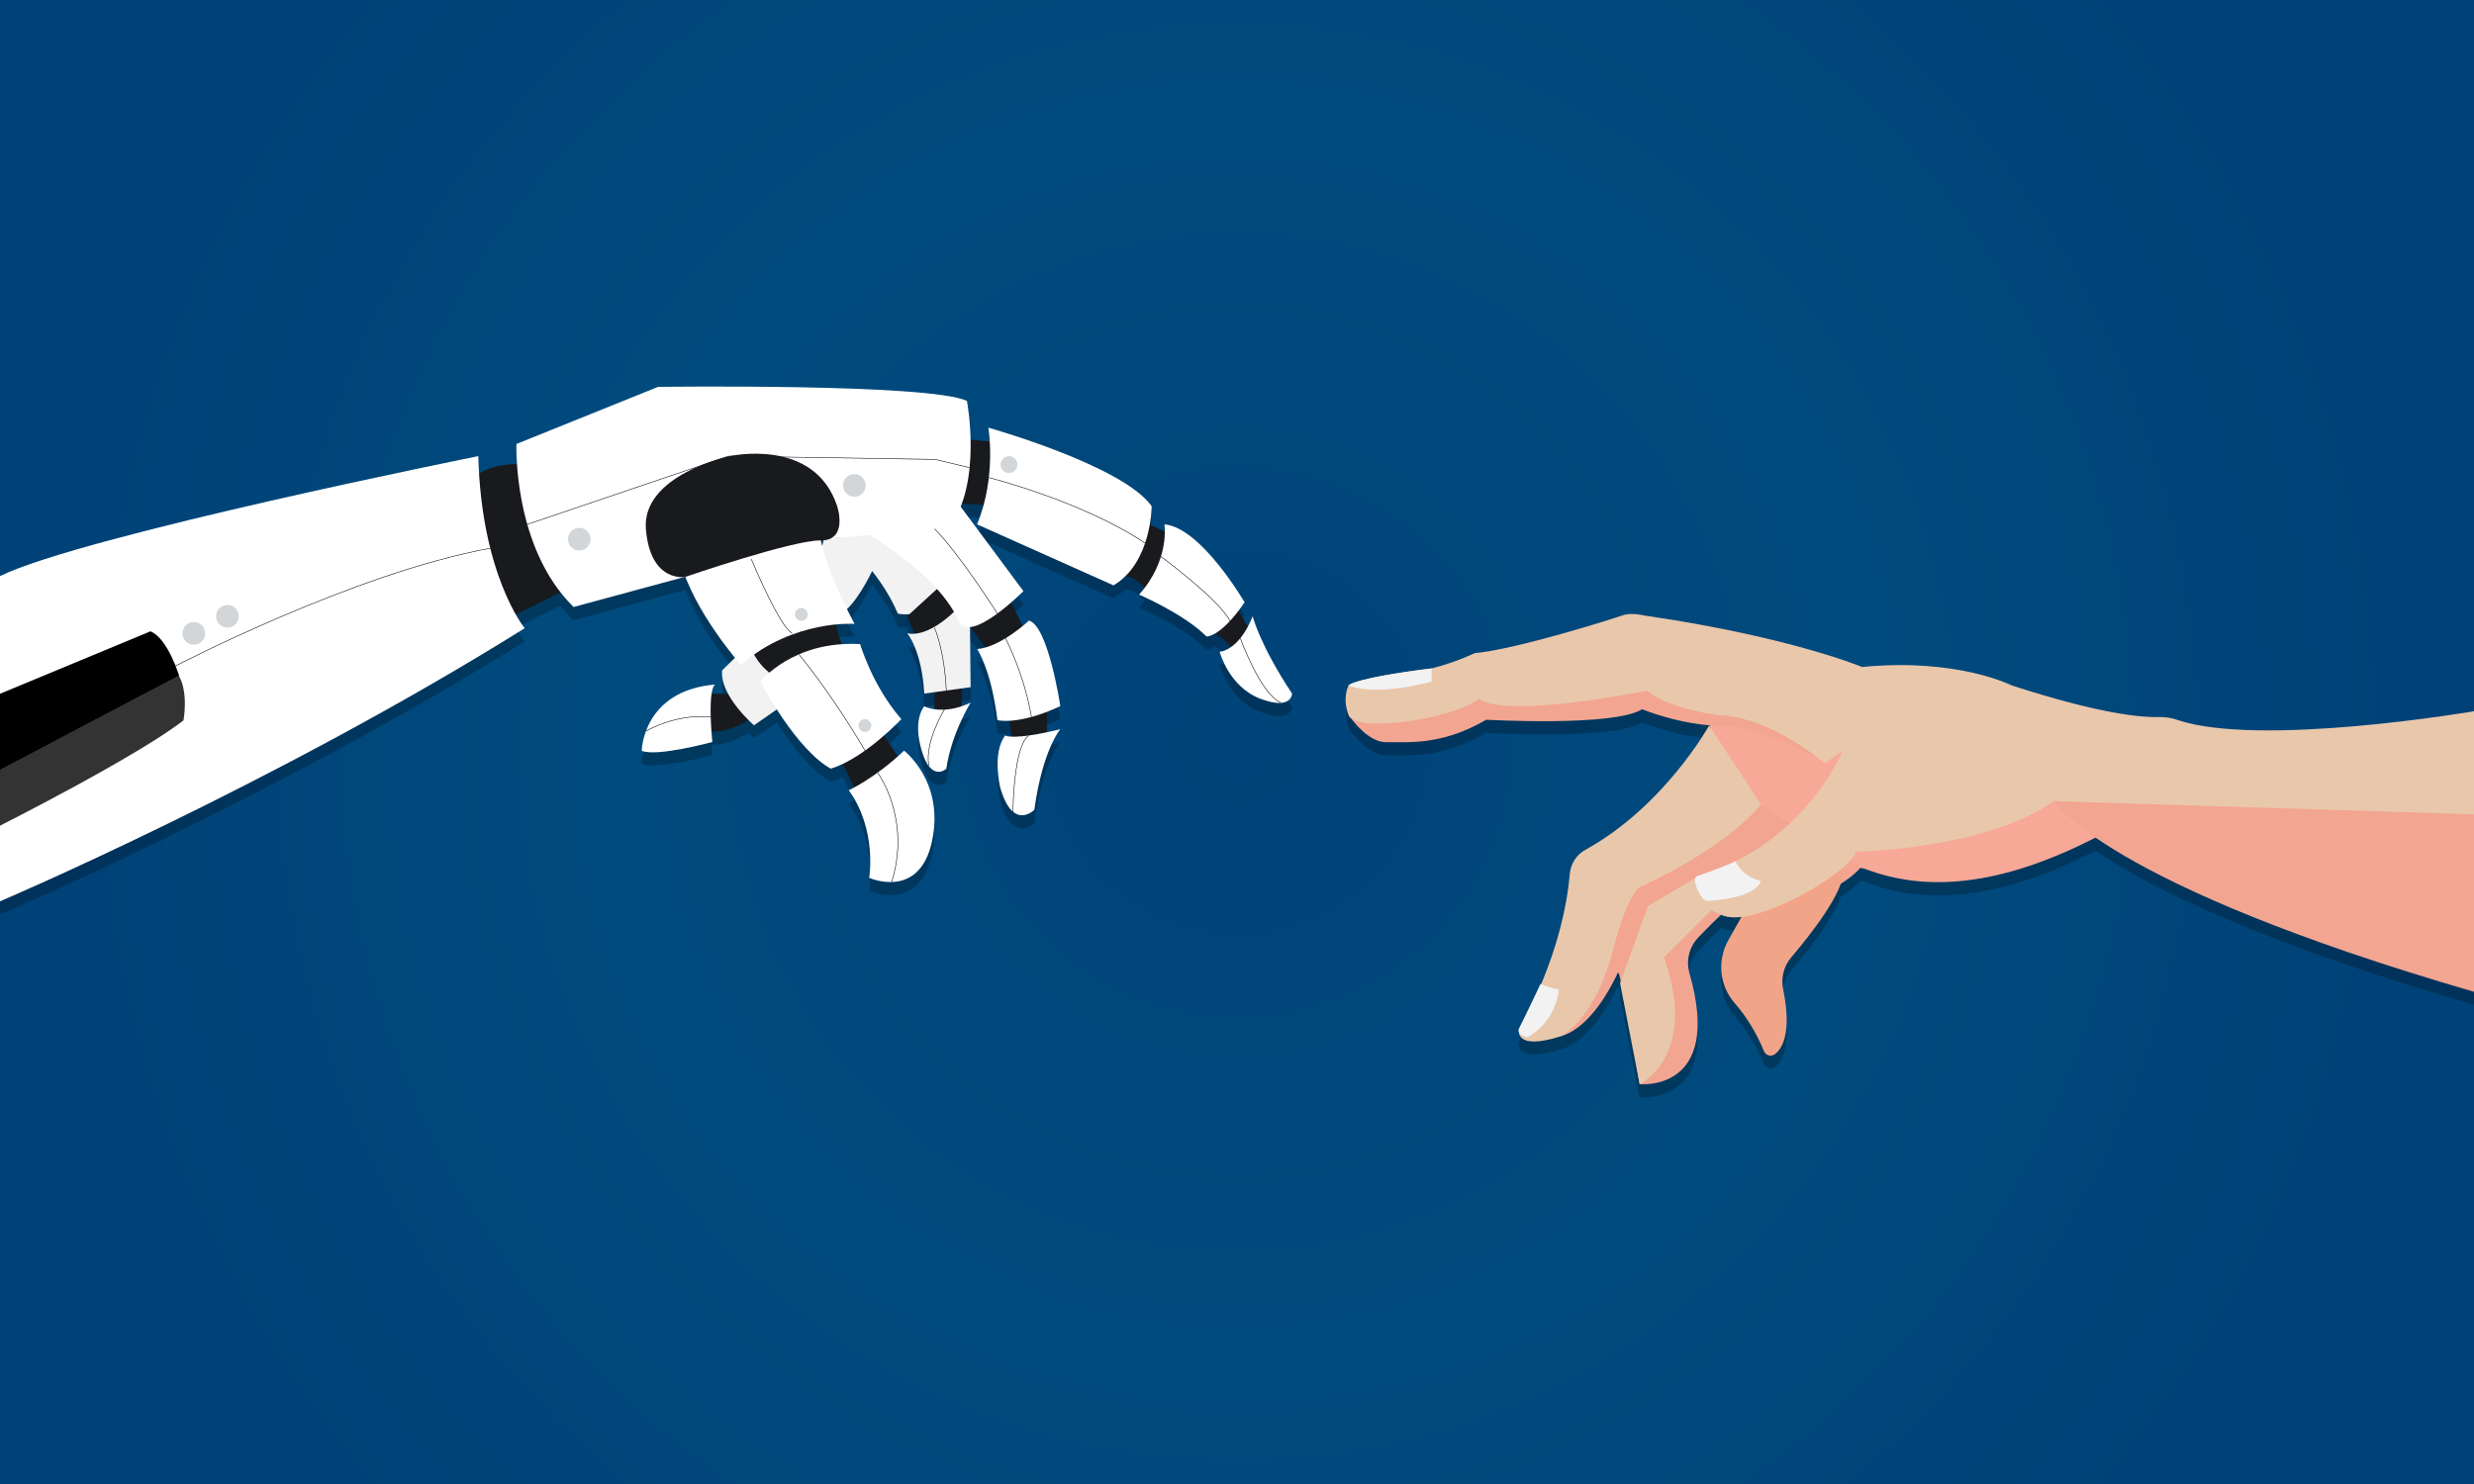
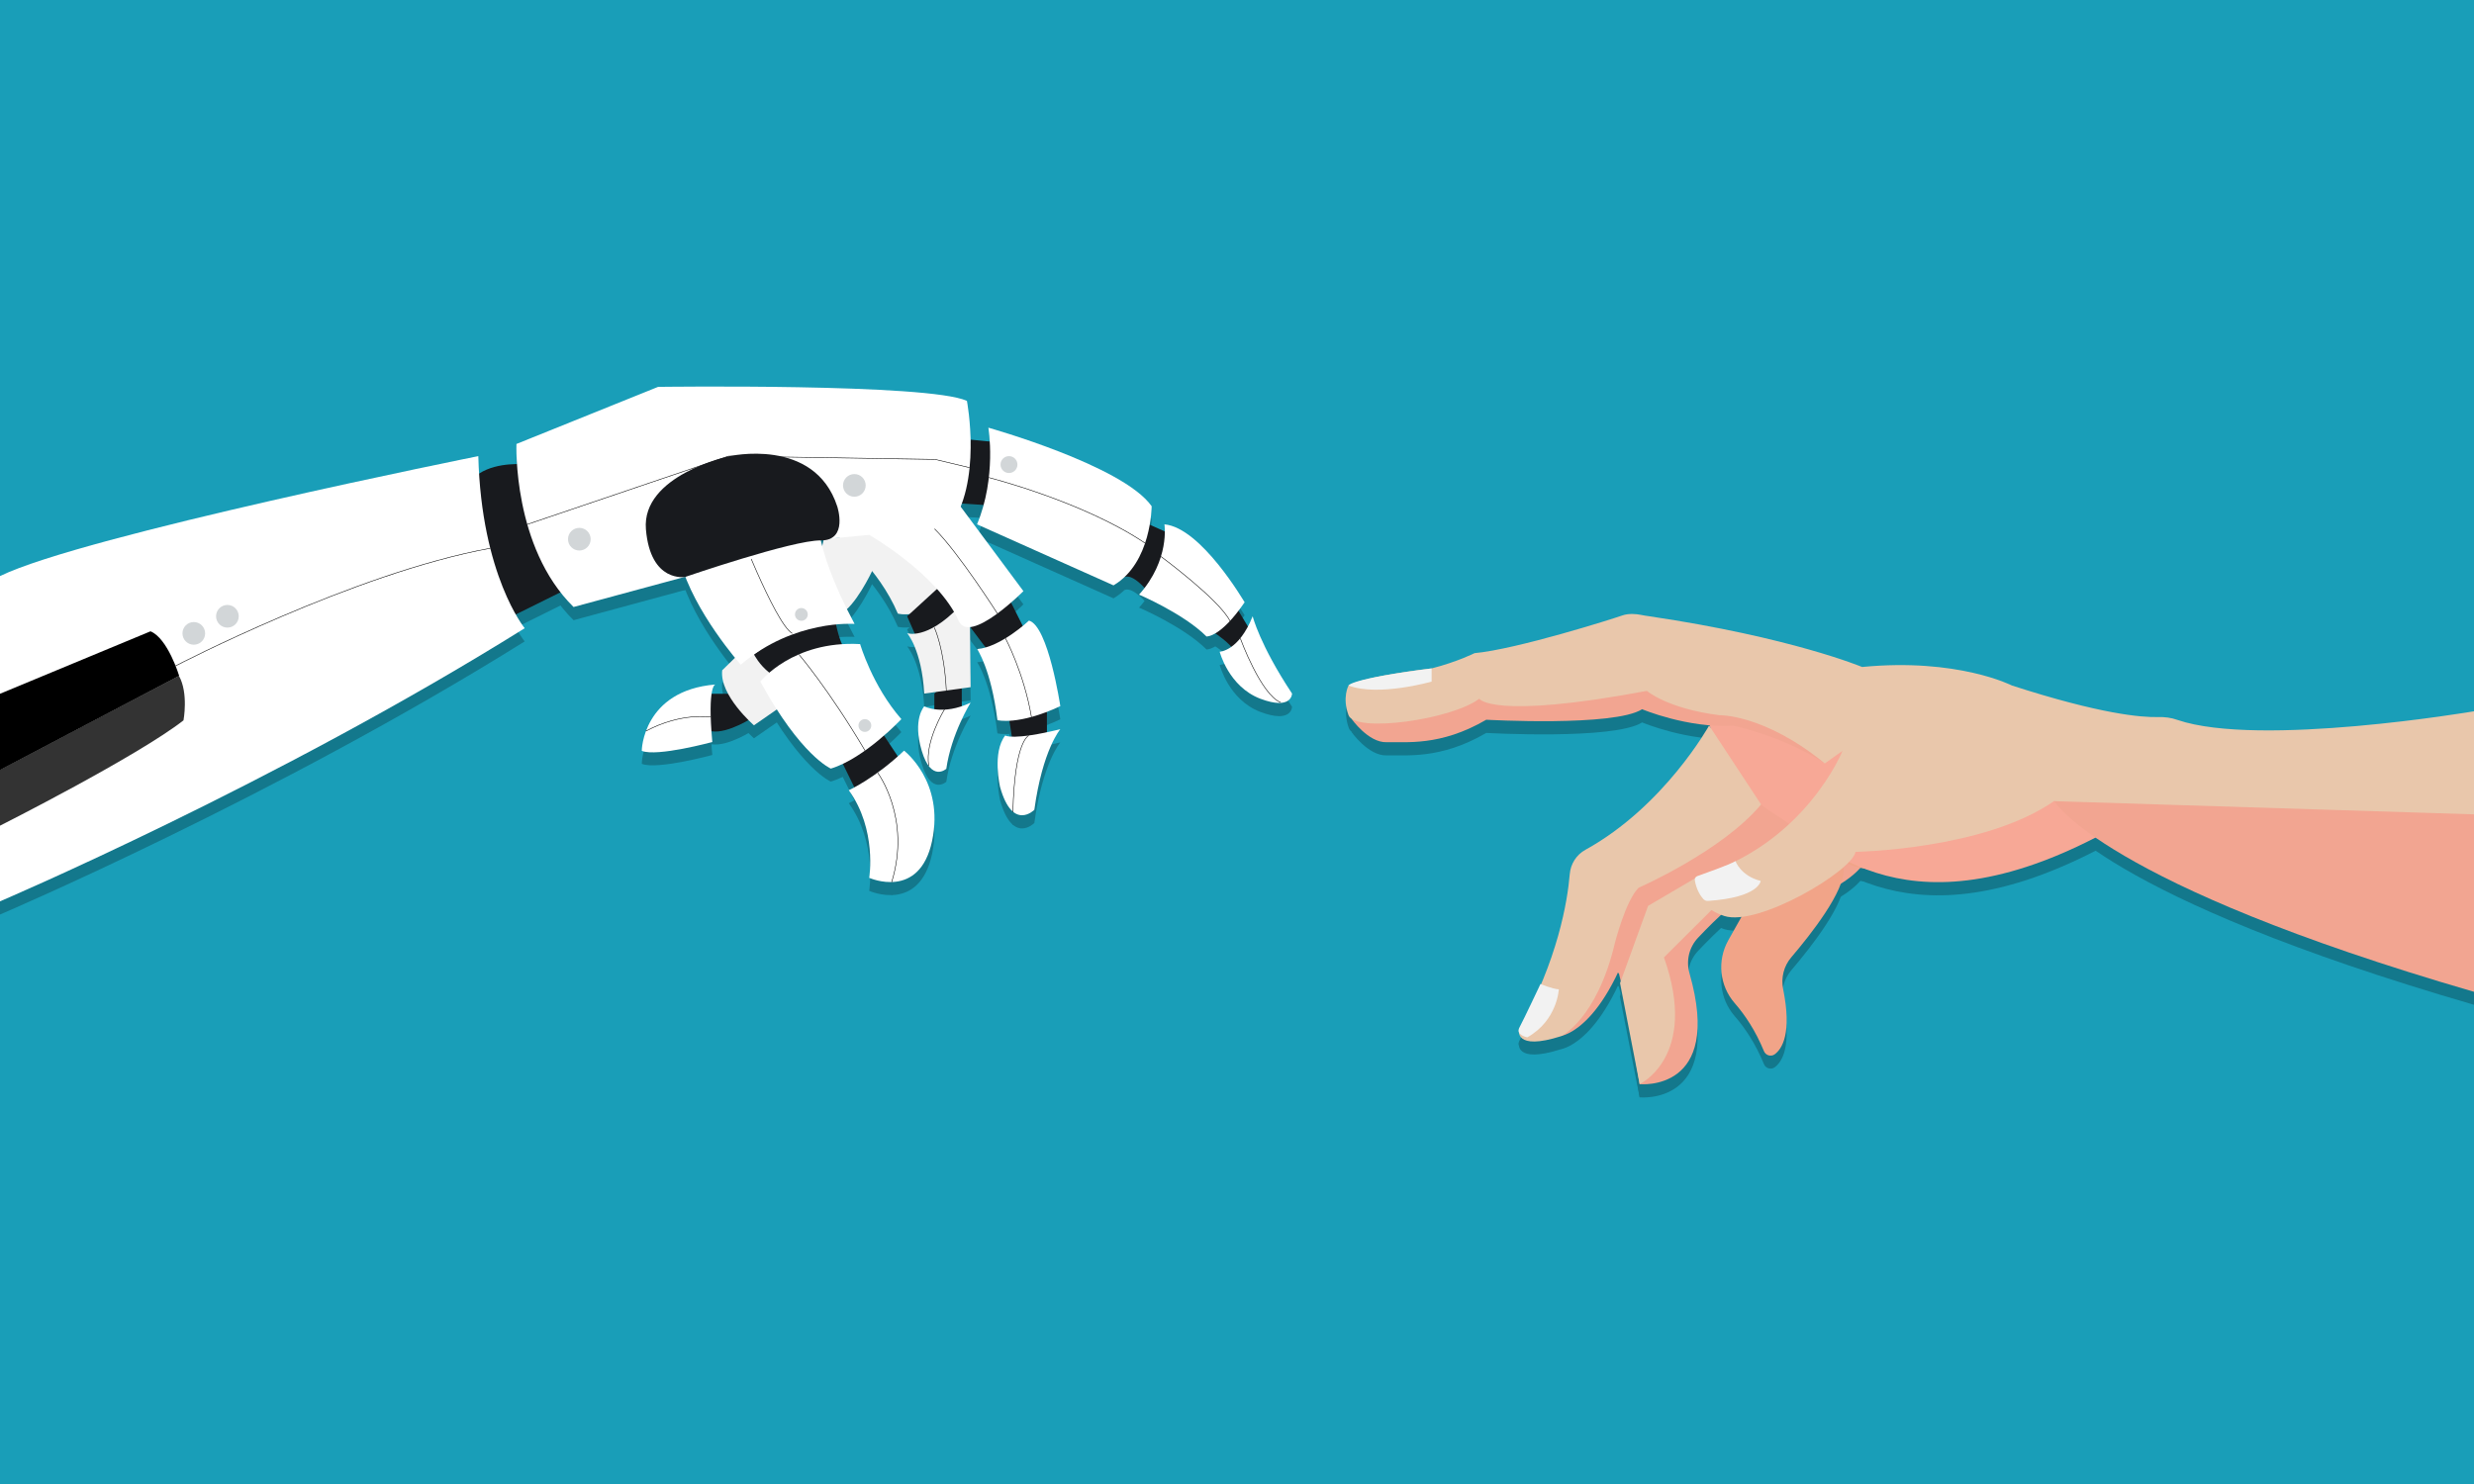
<svg xmlns="http://www.w3.org/2000/svg" version="1.1" id="Слой_1" x="0px" y="0px" viewBox="0 0 1200 720" style="enable-background:new 0 0 1200 720;" xml:space="preserve">
  <style type="text/css">
- 	.st0{fill:url(#SVGID_1_);}
+ 	.st0{fill:#199EB8;}
	.st1{opacity:0.24;}
	.st2{stroke:#000000;stroke-width:0.25;stroke-miterlimit:10;}
	.st3{fill:#F2A591;}
	.st4{fill:#F1A488;}
	.st5{fill:#F7A896;}
	.st6{fill:#E9C7AB;}
	.st7{fill:#F2F2F2;}
	.st8{fill:#181A1E;}
	.st9{fill:#FFFFFF;}
	.st10{fill:none;stroke:#000000;stroke-width:0.25;stroke-miterlimit:10;}
	.st11{fill:#D2D6D8;}
	.st12{fill:#333333;}
</style>
  <g>
-     <radialGradient id="SVGID_1_" cx="600" cy="360" r="566.004" gradientUnits="userSpaceOnUse">
-       <stop offset="0" style="stop-color:#004378" />
-       <stop offset="0.538" style="stop-color:#004B7D" />
-       <stop offset="1" style="stop-color:#004277" />
-     </radialGradient>
    <rect class="st0" width="1200" height="720" />
    <g>
      <g class="st1">
        <g>
-           <path d="M854,449.1c0,0,45.3-8.3,52.7-28.8c0,0,66.3,4.5,89.7-25.3c23.4-29.8-116.2,17.3-116.2,17.3l-11.2,26.3L854,449.1z" />
+           <path d="M854,449.1c0,0,45.3-8.3,52.7-28.8c0,0,66.3,4.5,89.7-25.3s-116.2,17.3-116.2,17.3L869,438.6L854,449.1z" />
          <path d="M996.4,395c0,0-1.3,23.7-23.7,26.9c0,0-25.9,10.2-64,6.4c-38.1-3.8,11.2-24,11.2-24L996.4,395z" />
          <path d="M757.2,509c0,0,23.3-3,39.1-63.7c0,0,12.4-6.4,52.6-40.1L830.3,369l-65.4,87.8L757.2,509z" />
          <path d="M785.3,478.9c0,0,3.3,12.2,10,53.5c0,0,40.7,4.2,24.2-53.7c-1.8-6.2-0.2-12.8,4.2-17.4c8.1-8.6,22.2-22.4,38.3-32.1      l8.1-23.2l-33.9-44.6l-71.3,91.9L785.3,478.9z" />
          <path d="M829,356.4c0,0,3.3,27.3,32.4,45.4c23.5,14.6,64.2,61.9,164.3,6s-186.9-62.4-186.9-62.4L829,356.4z" />
          <path d="M795.3,532.4c0,0,28.8-13.4,11.8-61.5l25.1-25l-9.3-13.8l-23.5,13.8l-13.7,37.5L795.3,532.4z" />
          <path d="M849.6,442.4l-11.3,20.1c-5.5,9.8-4.3,22,3.1,30.5c4.9,5.6,10.1,13.3,14.2,23.3c0.8,2,3.3,2.8,5.1,1.6      c3.8-2.7,8.5-10.4,4.2-31.7c-1.1-5.5,0.3-11.2,4-15.5c9.3-10.9,26-32.1,25.3-42.7C893.2,413.4,849.6,442.4,849.6,442.4z" />
          <path d="M655.5,355.1c0,0,8.2,11.7,17.1,11.4c9-0.3,25.9,2.2,48.3-10.9c0,0,62.1,3.5,75.6-5.1c0,0,22.1,9.3,44.2,8      c0,0,24.7,5.1,44.2,18.2l-33.3-51.6l-177.4,23.1L655.5,355.1z" />
          <path d="M829,358.3c0,0-21.7,39.2-60,60.3c-4.4,2.4-7.2,6.9-7.6,11.8c-1.1,13.3-5.8,41.6-24.6,75.4c0,0-2.6,10.6,20.5,3.2      c0,0,17.2-8.3,25.9-44.8c0,0,5.2-20.8,11.6-27.2c0,0,40.5-17.7,59.4-40.4L829,358.3z" />
          <path d="M747.2,483.8c0,0,5.6,2.4,8.9,2.6c0,0-0.7,15.1-15.3,23.3c0,0-5.8-1.1-3.8-4.8S747.2,483.8,747.2,483.8z" />
-           <path d="M1200,459.7c-123.3-6.1-203.6-64.7-203.6-64.7c-33.9,23.7-96.4,24.7-96.4,24.7c-1.3,9-47.1,36.5-63.7,31.1      c-13.3-4.4-14.6-13.8-14.5-17.5c0-0.8,0.6-1.6,1.4-1.8c52.2-15.1,70.5-60.8,70.5-60.8l-8.6,6.1c-29.1-24-50.9-23.4-50.9-23.4      c-25.3-3.2-35.2-11.8-35.2-11.8c-75.2,14.1-81.3,3.8-81.3,3.8c-13.4,10.2-60.2,16.7-63.4,8c-3.2-8.6,0-14.4,0-14.4      c8.6-4.8,40.3-8.3,40.3-8.3c12.5-3.2,20.8-7.4,20.8-7.4c20.5-1.9,67.2-16.7,71.7-18.3c3.1-1.1,6.9-0.7,8.9-0.3      c1.4,0.3,2.8,0.5,4.2,0.7c68.9,10.2,103.2,24.6,103.2,24.6c46.4-4.5,72.7,9,72.7,9c43,13.9,62.8,15.5,70.8,15.3      c3.2-0.1,6.5,0.3,9.5,1.4c39.7,13.5,143.8-4.2,143.8-4.2V459.7z" />
+           <path d="M1200,459.7c-123.3-6.1-203.6-64.7-203.6-64.7c-33.9,23.7-96.4,24.7-96.4,24.7c-1.3,9-47.1,36.5-63.7,31.1      c-13.3-4.4-14.6-13.8-14.5-17.5c0-0.8,0.6-1.6,1.4-1.8c52.2-15.1,70.5-60.8,70.5-60.8l-8.6,6.1c-29.1-24-50.9-23.4-50.9-23.4      c-25.3-3.2-35.2-11.8-35.2-11.8c-75.2,14.1-81.3,3.8-81.3,3.8c-13.4,10.2-60.2,16.7-63.4,8c-3.2-8.6,0-14.4,0-14.4      c8.6-4.8,40.3-8.3,40.3-8.3c12.5-3.2,20.8-7.4,20.8-7.4c20.5-1.9,67.2-16.7,71.7-18.3c3.1-1.1,6.9-0.7,8.9-0.3      c1.4,0.3,2.8,0.5,4.2,0.7c68.9,10.2,103.2,24.6,103.2,24.6c46.4-4.5,72.7,9,72.7,9c43,13.9,62.8,15.5,70.8,15.3      c3.2-0.1,6.5,0.3,9.5,1.4c39.7,13.5,143.8-4.2,143.8-4.2v108.2H1200z" />
          <path d="M1200,487.5C1019.4,435,996.4,395,996.4,395l203.6,6.4V487.5z" />
          <path d="M694.4,330.6v6.4c0,0-25.9,7.4-40.3,1.9C654.1,339,654.4,335.8,694.4,330.6z" />
          <path d="M841.8,424.2c0,0,2.4,7.1,12.2,9.6c0,0-0.6,8-25.5,9.7c-0.9,0.1-1.7-0.3-2.3-0.9c-1.3-1.4-3.3-4.4-4.1-8.9      c-0.2-1,0.4-2,1.4-2.3C827.8,429.8,839.3,425.7,841.8,424.2z" />
        </g>
        <g>
          <path d="M250.2,304.5l23.2-11.5l-18.8-61.3c0,0-13.1-1.4-22.1,4.4c-9,5.8-12.4,47.7-12.4,47.7L250.2,304.5z" />
          <polygon points="470.8,219.7 489.6,221.5 485.6,251.9 466.5,250.7     " />
          <path d="M545.5,286.3c0,0,2.9-2.2,10,5.6s18.9-23.6,18.9-23.6s-20-8.8-25.3-11.3C543.8,254.5,545.5,286.3,545.5,286.3z" />
-           <path d="M589.5,313.6c0,0,7.4,4.9,9.2,8.6c1.8,3.7,8.6-8.6,8.6-8.6l-8.9-14.8l-11.1,12.1L589.5,313.6z" />
+           <path d="M589.5,313.6c0,0,7.4,4.9,9.2,8.6s8.6-8.6,8.6-8.6l-8.9-14.8l-11.1,12.1L589.5,313.6z" />
          <polygon points="489.6,356.2 491.5,368.3 507.8,361.6 507.8,341.1     " />
          <polygon points="470.8,310.9 478.1,320.5 494.1,320.5 496.4,310.6 485,287.9     " />
-           <path d="M407.2,267.3c0,0,18.8,14.5,28.3,36.8c0,0,10.4,3.1,26.4-8.6c16-11.7-33-48.1-33-48.1L407.2,267.3z" />
+           <path d="M407.2,267.3c0,0,18.8,14.5,28.3,36.8c0,0,10.4,3.1,26.4-8.6s-33-48.1-33-48.1L407.2,267.3z" />
          <polygon points="440,305.4 444.3,315.2 468.5,307.6 459,287.9     " />
          <polygon points="453.2,342.9 453.2,354.3 466.5,349.4 466.5,328.8     " />
          <path d="M344.7,342.9H356l9.8,11.1c0,0-12.5,8.4-20.7,7.1S344.7,342.9,344.7,342.9z" />
          <path d="M423,283.4c0,0-8.3,17.7-15.8,21c-7.6,3.3-30.4,46.1-30.4,46.1l-11.1,7.7c0,0-16.8-14.5-15.4-26.7l44.7-43.7l4.6-20      l22-2.1L423,283.4z" />
          <path d="M448.3,349c0,0,8.9,4.7,22.5-1.8c0,0-9.4,15.1-11.8,32.1c0,0-7.3,6.7-11.9-8.7C442.5,355.2,448.3,349,448.3,349z" />
          <path class="st2" d="M458.1,350.6c0,0-9.7,15.8-7.6,27.3" />
          <path d="M465.1,300.9c-15.6,16.2-25.1,12.7-25.1,12.7s7.1,8,8.3,29.3l22.5-3.1l-0.5-46.7L465.1,300.9z" />
          <path class="st2" d="M453.2,310.9c0,0,4.8,10,5.8,30.5" />
          <path d="M514.3,360.2c0,0-8.6,9.9-12.6,39.1c0,0-10.5,10.7-16.6-11c0,0-4-16.8,2.5-25.1C487.5,363.2,491.2,365.7,514.3,360.2z" />
          <path class="st2" d="M499,363.2c0,0-6.9,2.3-7.7,37.1" />
          <path d="M483.8,355.8c0,0,10.2,2.7,30.5-6.8c0,0-5.8-38.9-15.2-41.5c0,0-13.7,12.9-25.1,13.8      C473.9,321.3,480.7,330.8,483.8,355.8z" />
          <path class="st2" d="M487.7,316.1c0,0,9,16.9,12.6,38.2" />
          <path d="M465,307.6c5.3,11.9,31.4-14.4,31.4-14.4l-36.4-49l-38.4,21.7C421.6,265.9,454.8,284.8,465,307.6z" />
          <path class="st2" d="M483.8,304c0,0-18.9-29.7-30.6-41.2" />
          <path d="M365.7,323.8c0,0,2.6,5.1,7.5,8.9c4.9,3.7,38.5-10.1,38.5-10.1s-3.1,0.8-6.2-13.3C402.4,295.1,365.7,323.8,365.7,323.8z      " />
          <path d="M330,278.8c0,0,18.5-33.9,66.9-25.6c0,0-4,15.4,17.6,55.8c0,0-29.3-2.3-55.2,19.8C359.3,328.8,336.5,303.2,330,278.8z" />
          <path class="st2" d="M356,257c0,0,19.9,52,28.3,56.6" />
          <polygon points="408.8,377 414.4,388.3 437.2,385.7 435.5,373.3 428.8,363.2 411.7,360.2     " />
          <circle cx="388.7" cy="304.4" r="3.1" />
          <path d="M411.7,389.7c0,0,12.6-5.7,26.8-19.2c0,0,19.7,14.9,13.6,43.8c-6.2,29-30.5,17.9-30.5,17.9S425.5,408.8,411.7,389.7z" />
          <path class="st2" d="M425.7,381.2c0,0,16.4,21.9,6.8,53.1" />
          <path d="M368.8,337c0,0,15.7-20,48.4-18.2c0,0,5.9,20.3,20,36.4c0,0-17.9,19.1-34.2,24C403,379.3,388.5,373.1,368.8,337z" />
          <path class="st2" d="M387.5,323.8c0,0,14.4,16.8,32.1,46.7" />
          <circle cx="419.5" cy="358.3" r="3.1" />
          <path d="M278.2,300.9c-29.6-29.1-27.7-79.1-27.7-79.1l68.7-27.7c0,0,131.3-1.8,149.8,6.8c0,0,7.7,40.1-8.6,61.3l-60.7,5.8      L278.2,300.9z" />
          <polyline class="st2" points="255.8,260.7 353.4,227.7 453.6,229.2 470.3,233.2     " />
-           <path d="M332.4,286.2c0,0-16.9,3.1-19.1-23.1c-2.2-26.2,40.1-35.4,40.1-35.4s41.6-9.7,52.7,24.3c0,0,5.5,16.6-8,16.5      C384.5,268.3,332.4,286.2,332.4,286.2z" />
+           <path d="M332.4,286.2c0,0-16.9,3.1-19.1-23.1s40.1-35.4,40.1-35.4S395,218,406.1,252c0,0,5.5,16.6-8,16.5      C384.5,268.3,332.4,286.2,332.4,286.2z" />
          <circle cx="414.4" cy="241.9" r="5.5" />
          <circle cx="281" cy="268" r="5.5" />
          <path d="M347,338.4c0,0-4,0.2-1.5,27.9c0,0-26.8,7.3-34.2,4.3C311.2,370.6,311.8,341.4,347,338.4z" />
          <path class="st2" d="M344.7,354.3c0,0-14.2-2.4-31.4,6.8" />
          <path d="M0,443.7c0,0,133.1-56.7,254.5-132.5c0,0-21-25.6-22.5-83.5c0,0-191.7,38.5-232,58.2V443.7z" />
          <path d="M0,407c0,0,66.6-33.6,89-51.1c0,0,2.5-13.2-2.2-21.6L0,379.9V407z" />
          <path d="M86.9,334.3c0,0-5.5-18.2-13.9-21.6L0,342.9v37L86.9,334.3z" />
          <path class="st2" d="M85.1,329.4c0,0,86.4-45,152.7-57.1" />
          <circle cx="110.3" cy="305.4" r="5.5" />
          <circle cx="94" cy="313.6" r="5.5" />
          <path d="M607.6,305.4c0,0,3.4,13.8,19.1,37.5c0,0,0,8.3-15.4,2.5c-15.4-5.9-19.7-22.8-19.7-22.8S600.8,322.4,607.6,305.4z" />
          <path class="st2" d="M601.6,316.1c0,0,10,27.4,19.6,31.1" />
          <path d="M473.9,260.7c9.6-23,5.5-46.9,5.5-46.9s65.3,18.3,79.2,38.1c0,0,0,27.5-18.5,38.4L473.9,260.7z" />
          <path class="st2" d="M479.6,238c0,0,45.6,11.5,75.8,31.8" />
          <path d="M564.8,260.7c0,0,2.8,17.2-12.3,34.1c0,0,21.6,9.2,32.7,20.3c0,0,6.8,0.6,18.5-16.6      C603.6,298.5,582.7,262.3,564.8,260.7z" />
          <path class="st2" d="M563.1,276.3c0,0,28.3,20.9,33.5,31.3" />
          <circle cx="489.4" cy="231.7" r="4.1" />
        </g>
      </g>
      <g>
        <g>
-           <path class="st3" d="M854,442.8c0,0,45.3-8.3,52.7-28.8c0,0,66.3,4.5,89.7-25.3c23.4-29.8-116.2,17.3-116.2,17.3l-11.2,26.3      L854,442.8z" />
+           <path class="st3" d="M854,442.8c0,0,45.3-8.3,52.7-28.8c0,0,66.3,4.5,89.7-25.3S880.2,406,880.2,406L869,432.3L854,442.8z" />
          <path class="st4" d="M996.4,388.7c0,0-1.3,23.7-23.7,26.9c0,0-25.9,10.2-64,6.4c-38.1-3.8,11.2-24,11.2-24L996.4,388.7z" />
          <path class="st3" d="M757.2,502.6c0,0,23.3-3,39.1-63.7c0,0,12.4-6.4,52.6-40.1l-18.6-36.2l-65.4,87.8L757.2,502.6z" />
          <path class="st3" d="M785.3,472.5c0,0,3.3,12.2,10,53.5c0,0,40.7,4.2,24.2-53.7c-1.8-6.2-0.2-12.8,4.2-17.4      c8.1-8.6,22.2-22.4,38.3-32.1l8.1-23.2L836.2,355l-71.3,91.9L785.3,472.5z" />
          <path class="st5" d="M829,350c0,0,3.3,27.3,32.4,45.4c23.5,14.6,64.2,61.9,164.3,6S838.8,339,838.8,339L829,350z" />
          <path class="st6" d="M795.3,526c0,0,28.8-13.4,11.8-61.5l25.1-25l-9.3-13.8l-23.5,13.8L785.8,477L795.3,526z" />
          <path class="st4" d="M849.6,436.1l-11.3,20.1c-5.5,9.8-4.3,22,3.1,30.5c4.9,5.6,10.1,13.3,14.2,23.3c0.8,2,3.3,2.8,5.1,1.6      c3.8-2.7,8.5-10.4,4.2-31.7c-1.1-5.5,0.3-11.2,4-15.5c9.3-10.9,26-32.1,25.3-42.7C893.2,407,849.6,436.1,849.6,436.1z" />
          <path class="st3" d="M655.5,348.7c0,0,8.2,11.7,17.1,11.4c9-0.3,25.9,2.2,48.3-10.9c0,0,62.1,3.5,75.6-5.1c0,0,22.1,9.3,44.2,8      c0,0,24.7,5.1,44.2,18.2l-33.3-51.6l-177.4,23.1L655.5,348.7z" />
          <path class="st6" d="M829,352c0,0-21.7,39.2-60,60.3c-4.4,2.4-7.2,6.9-7.6,11.8c-1.1,13.3-5.8,41.6-24.6,75.4      c0,0-2.6,10.6,20.5,3.2c0,0,17.2-8.3,25.9-44.8c0,0,5.2-20.8,11.6-27.2c0,0,40.5-17.7,59.4-40.4L829,352z" />
          <path class="st7" d="M747.2,477.4c0,0,5.6,2.4,8.9,2.6c0,0-0.7,15.1-15.3,23.3c0,0-5.8-1.1-3.8-4.8S747.2,477.4,747.2,477.4z" />
-           <path class="st6" d="M1200,453.3c-123.3-6.1-203.6-64.7-203.6-64.7c-33.9,23.7-96.4,24.7-96.4,24.7c-1.3,9-47.1,36.5-63.7,31.1      c-13.3-4.4-14.6-13.8-14.5-17.5c0-0.8,0.6-1.6,1.4-1.8c52.2-15.1,70.5-60.8,70.5-60.8l-8.6,6.1C855.8,346.4,834,347,834,347      c-25.3-3.2-35.2-11.8-35.2-11.8c-75.2,14.1-81.3,3.8-81.3,3.8c-13.4,10.2-60.2,16.7-63.4,8c-3.2-8.6,0-14.4,0-14.4      c8.6-4.8,40.3-8.3,40.3-8.3c12.5-3.2,20.8-7.4,20.8-7.4c20.5-1.9,67.2-16.7,71.7-18.3c3.1-1.1,6.9-0.7,8.9-0.3      c1.4,0.3,2.8,0.5,4.2,0.7c68.9,10.2,103.2,24.6,103.2,24.6c46.4-4.5,72.7,9,72.7,9c43,13.9,62.8,15.5,70.8,15.3      c3.2-0.1,6.5,0.3,9.5,1.4c39.7,13.5,143.8-4.2,143.8-4.2V453.3z" />
+           <path class="st6" d="M1200,453.3c-123.3-6.1-203.6-64.7-203.6-64.7c-33.9,23.7-96.4,24.7-96.4,24.7c-1.3,9-47.1,36.5-63.7,31.1      c-13.3-4.4-14.6-13.8-14.5-17.5c0-0.8,0.6-1.6,1.4-1.8c52.2-15.1,70.5-60.8,70.5-60.8l-8.6,6.1C855.8,346.4,834,347,834,347      c-25.3-3.2-35.2-11.8-35.2-11.8c-75.2,14.1-81.3,3.8-81.3,3.8c-13.4,10.2-60.2,16.7-63.4,8c-3.2-8.6,0-14.4,0-14.4      c8.6-4.8,40.3-8.3,40.3-8.3c12.5-3.2,20.8-7.4,20.8-7.4c20.5-1.9,67.2-16.7,71.7-18.3c3.1-1.1,6.9-0.7,8.9-0.3      c1.4,0.3,2.8,0.5,4.2,0.7c68.9,10.2,103.2,24.6,103.2,24.6c46.4-4.5,72.7,9,72.7,9c43,13.9,62.8,15.5,70.8,15.3      c3.2-0.1,6.5,0.3,9.5,1.4c39.7,13.5,143.8-4.2,143.8-4.2L1200,453.3L1200,453.3z" />
          <path class="st3" d="M1200,481.2c-180.6-52.5-203.6-92.5-203.6-92.5l203.6,6.4V481.2z" />
          <path class="st7" d="M694.4,324.3v6.4c0,0-25.9,7.4-40.3,1.9C654.1,332.6,654.4,329.4,694.4,324.3z" />
          <path class="st7" d="M841.8,417.8c0,0,2.4,7.1,12.2,9.6c0,0-0.6,8-25.5,9.7c-0.9,0.1-1.7-0.3-2.3-0.9c-1.3-1.4-3.3-4.4-4.1-8.9      c-0.2-1,0.4-2,1.4-2.3C827.8,423.4,839.3,419.4,841.8,417.8z" />
        </g>
        <g>
          <path class="st8" d="M250.2,298.1l23.2-11.5l-18.8-61.3c0,0-13.1-1.4-22.1,4.4c-9,5.8-12.4,47.7-12.4,47.7L250.2,298.1z" />
          <polygon class="st8" points="470.8,213.3 489.6,215.2 485.6,245.6 466.5,244.3     " />
          <path class="st8" d="M545.5,280c0,0,2.9-2.2,10,5.6s18.9-23.6,18.9-23.6s-20-8.8-25.3-11.3C543.8,248.1,545.5,280,545.5,280z" />
-           <path class="st8" d="M589.5,307.3c0,0,7.4,4.9,9.2,8.6c1.8,3.7,8.6-8.6,8.6-8.6l-8.9-14.8l-11.1,12.1L589.5,307.3z" />
+           <path class="st8" d="M589.5,307.3c0,0,7.4,4.9,9.2,8.6s8.6-8.6,8.6-8.6l-8.9-14.8l-11.1,12.1L589.5,307.3z" />
          <polygon class="st8" points="489.6,349.8 491.5,361.9 507.8,355.3 507.8,334.7     " />
          <polygon class="st8" points="470.8,304.5 478.1,314.2 494.1,314.2 496.4,304.3 485,281.6     " />
-           <path class="st7" d="M407.2,260.9c0,0,18.8,14.5,28.3,36.8c0,0,10.4,3.1,26.4-8.6c16-11.7-33-48.1-33-48.1L407.2,260.9z" />
+           <path class="st7" d="M407.2,260.9c0,0,18.8,14.5,28.3,36.8c0,0,10.4,3.1,26.4-8.6s-33-48.1-33-48.1L407.2,260.9z" />
          <polygon class="st8" points="440,299 444.3,308.8 468.5,301.2 459,281.6     " />
          <polygon class="st8" points="453.2,336.6 453.2,347.9 466.5,343 466.5,322.5     " />
          <path class="st8" d="M344.7,336.6H356l9.8,11.1c0,0-12.5,8.4-20.7,7.1S344.7,336.6,344.7,336.6z" />
          <path class="st7" d="M423,277.1c0,0-8.3,17.7-15.8,21c-7.6,3.3-30.4,46.1-30.4,46.1l-11.1,7.7c0,0-16.8-14.5-15.4-26.7      l44.7-43.7l4.6-20l22-2.1L423,277.1z" />
-           <path class="st9" d="M448.3,342.7c0,0,8.9,4.7,22.5-1.8c0,0-9.4,15.1-11.8,32.1c0,0-7.3,6.7-11.9-8.7      C442.5,348.9,448.3,342.7,448.3,342.7z" />
+           <path class="st9" d="M448.3,342.7c0,0,8.9,4.7,22.5-1.8c0,0-9.4,15.1-11.8,32.1c0,0-7.3,6.7-11.9-8.7S448.3,342.7,448.3,342.7z" />
          <path class="st10" d="M458.1,344.2c0,0-9.7,15.8-7.6,27.3" />
          <path class="st7" d="M465.1,294.5c-15.6,16.2-25.1,12.7-25.1,12.7s7.1,8,8.3,29.3l22.5-3.1l-0.5-46.7L465.1,294.5z" />
          <path class="st10" d="M453.2,304.5c0,0,4.8,10,5.8,30.5" />
          <path class="st9" d="M514.3,353.8c0,0-8.6,9.9-12.6,39.1c0,0-10.5,10.7-16.6-11c0,0-4-16.8,2.5-25.1      C487.5,356.9,491.2,359.4,514.3,353.8z" />
          <path class="st10" d="M499,356.9c0,0-6.9,2.3-7.7,37.1" />
          <path class="st9" d="M483.8,349.4c0,0,10.2,2.7,30.5-6.8c0,0-5.8-38.9-15.2-41.5c0,0-13.7,12.9-25.1,13.8      C473.9,315,480.7,324.4,483.8,349.4z" />
          <path class="st10" d="M487.7,309.7c0,0,9,16.9,12.6,38.2" />
          <path class="st9" d="M465,301.2c5.3,11.9,31.4-14.4,31.4-14.4l-36.4-49l-38.4,21.7C421.6,259.5,454.8,278.5,465,301.2z" />
          <path class="st10" d="M483.8,297.7c0,0-18.9-29.7-30.6-41.2" />
          <path class="st8" d="M365.7,317.5c0,0,2.6,5.1,7.5,8.9c4.9,3.7,38.5-10.1,38.5-10.1s-3.1,0.8-6.2-13.3      C402.4,288.8,365.7,317.5,365.7,317.5z" />
          <path class="st9" d="M330,272.5c0,0,18.5-33.9,66.9-25.6c0,0-4,15.4,17.6,55.8c0,0-29.3-2.3-55.2,19.8      C359.3,322.5,336.5,296.8,330,272.5z" />
          <path class="st10" d="M356,250.7c0,0,19.9,52,28.3,56.6" />
          <polygon class="st8" points="408.8,370.6 414.4,382 437.2,379.4 435.5,367 428.8,356.9 411.7,353.8     " />
          <circle class="st11" cx="388.7" cy="298.1" r="3.1" />
          <path class="st9" d="M411.7,383.4c0,0,12.6-5.7,26.8-19.2c0,0,19.7,14.9,13.6,43.8s-30.5,17.9-30.5,17.9      S425.5,402.5,411.7,383.4z" />
          <path class="st10" d="M425.7,374.9c0,0,16.4,21.9,6.8,53.1" />
          <path class="st9" d="M368.8,330.7c0,0,15.7-20,48.4-18.2c0,0,5.9,20.3,20,36.4c0,0-17.9,19.1-34.2,24      C403,372.9,388.5,366.8,368.8,330.7z" />
          <path class="st10" d="M387.5,317.5c0,0,14.4,16.8,32.1,46.7" />
          <circle class="st11" cx="419.5" cy="352" r="3.1" />
          <path class="st9" d="M278.2,294.5c-29.6-29.1-27.7-79.1-27.7-79.1l68.7-27.7c0,0,131.3-1.8,149.8,6.8c0,0,7.7,40.1-8.6,61.3      l-60.7,5.8L278.2,294.5z" />
          <polyline class="st10" points="255.8,254.4 353.4,221.3 453.6,222.9 470.3,226.9     " />
          <path class="st8" d="M332.4,279.9c0,0-16.9,3.1-19.1-23.1s40.1-35.4,40.1-35.4s41.6-9.7,52.7,24.3c0,0,5.5,16.6-8,16.5      C384.5,262,332.4,279.9,332.4,279.9z" />
          <circle class="st11" cx="414.4" cy="235.5" r="5.5" />
          <circle class="st11" cx="281" cy="261.6" r="5.5" />
          <path class="st9" d="M347,332.1c0,0-4,0.2-1.5,27.9c0,0-26.8,7.3-34.2,4.3C311.2,364.2,311.8,335,347,332.1z" />
          <path class="st10" d="M344.7,347.9c0,0-14.2-2.4-31.4,6.8" />
          <path class="st9" d="M0,437.3c0,0,133.1-56.7,254.5-132.5c0,0-21-25.6-22.5-83.5c0,0-191.7,38.5-232,58.2V437.3z" />
          <path class="st12" d="M0,400.6c0,0,66.6-33.6,89-51.1c0,0,2.5-13.2-2.2-21.6L0,373.5V400.6z" />
          <path d="M86.9,327.9c0,0-5.5-18.2-13.9-21.6L0,336.6v37L86.9,327.9z" />
          <path class="st10" d="M85.1,323.1c0,0,86.4-45,152.7-57.1" />
          <circle class="st11" cx="110.3" cy="299" r="5.5" />
          <circle class="st11" cx="94" cy="307.3" r="5.5" />
          <path class="st9" d="M607.6,299c0,0,3.4,13.8,19.1,37.5c0,0,0,8.3-15.4,2.5c-15.4-5.9-19.7-22.8-19.7-22.8S600.8,316,607.6,299z      " />
          <path class="st10" d="M601.6,309.7c0,0,10,27.4,19.6,31.1" />
          <path class="st9" d="M473.9,254.4c9.6-23,5.5-46.9,5.5-46.9s65.3,18.3,79.2,38.1c0,0,0,27.5-18.5,38.4L473.9,254.4z" />
          <path class="st10" d="M479.6,231.7c0,0,45.6,11.5,75.8,31.8" />
          <path class="st9" d="M564.8,254.4c0,0,2.8,17.2-12.3,34.1c0,0,21.6,9.2,32.7,20.3c0,0,6.8,0.6,18.5-16.6      C603.6,292.2,582.7,256,564.8,254.4z" />
          <path class="st10" d="M563.1,270c0,0,28.3,20.9,33.5,31.3" />
          <circle class="st11" cx="489.4" cy="225.4" r="4.1" />
        </g>
      </g>
    </g>
  </g>
</svg>
